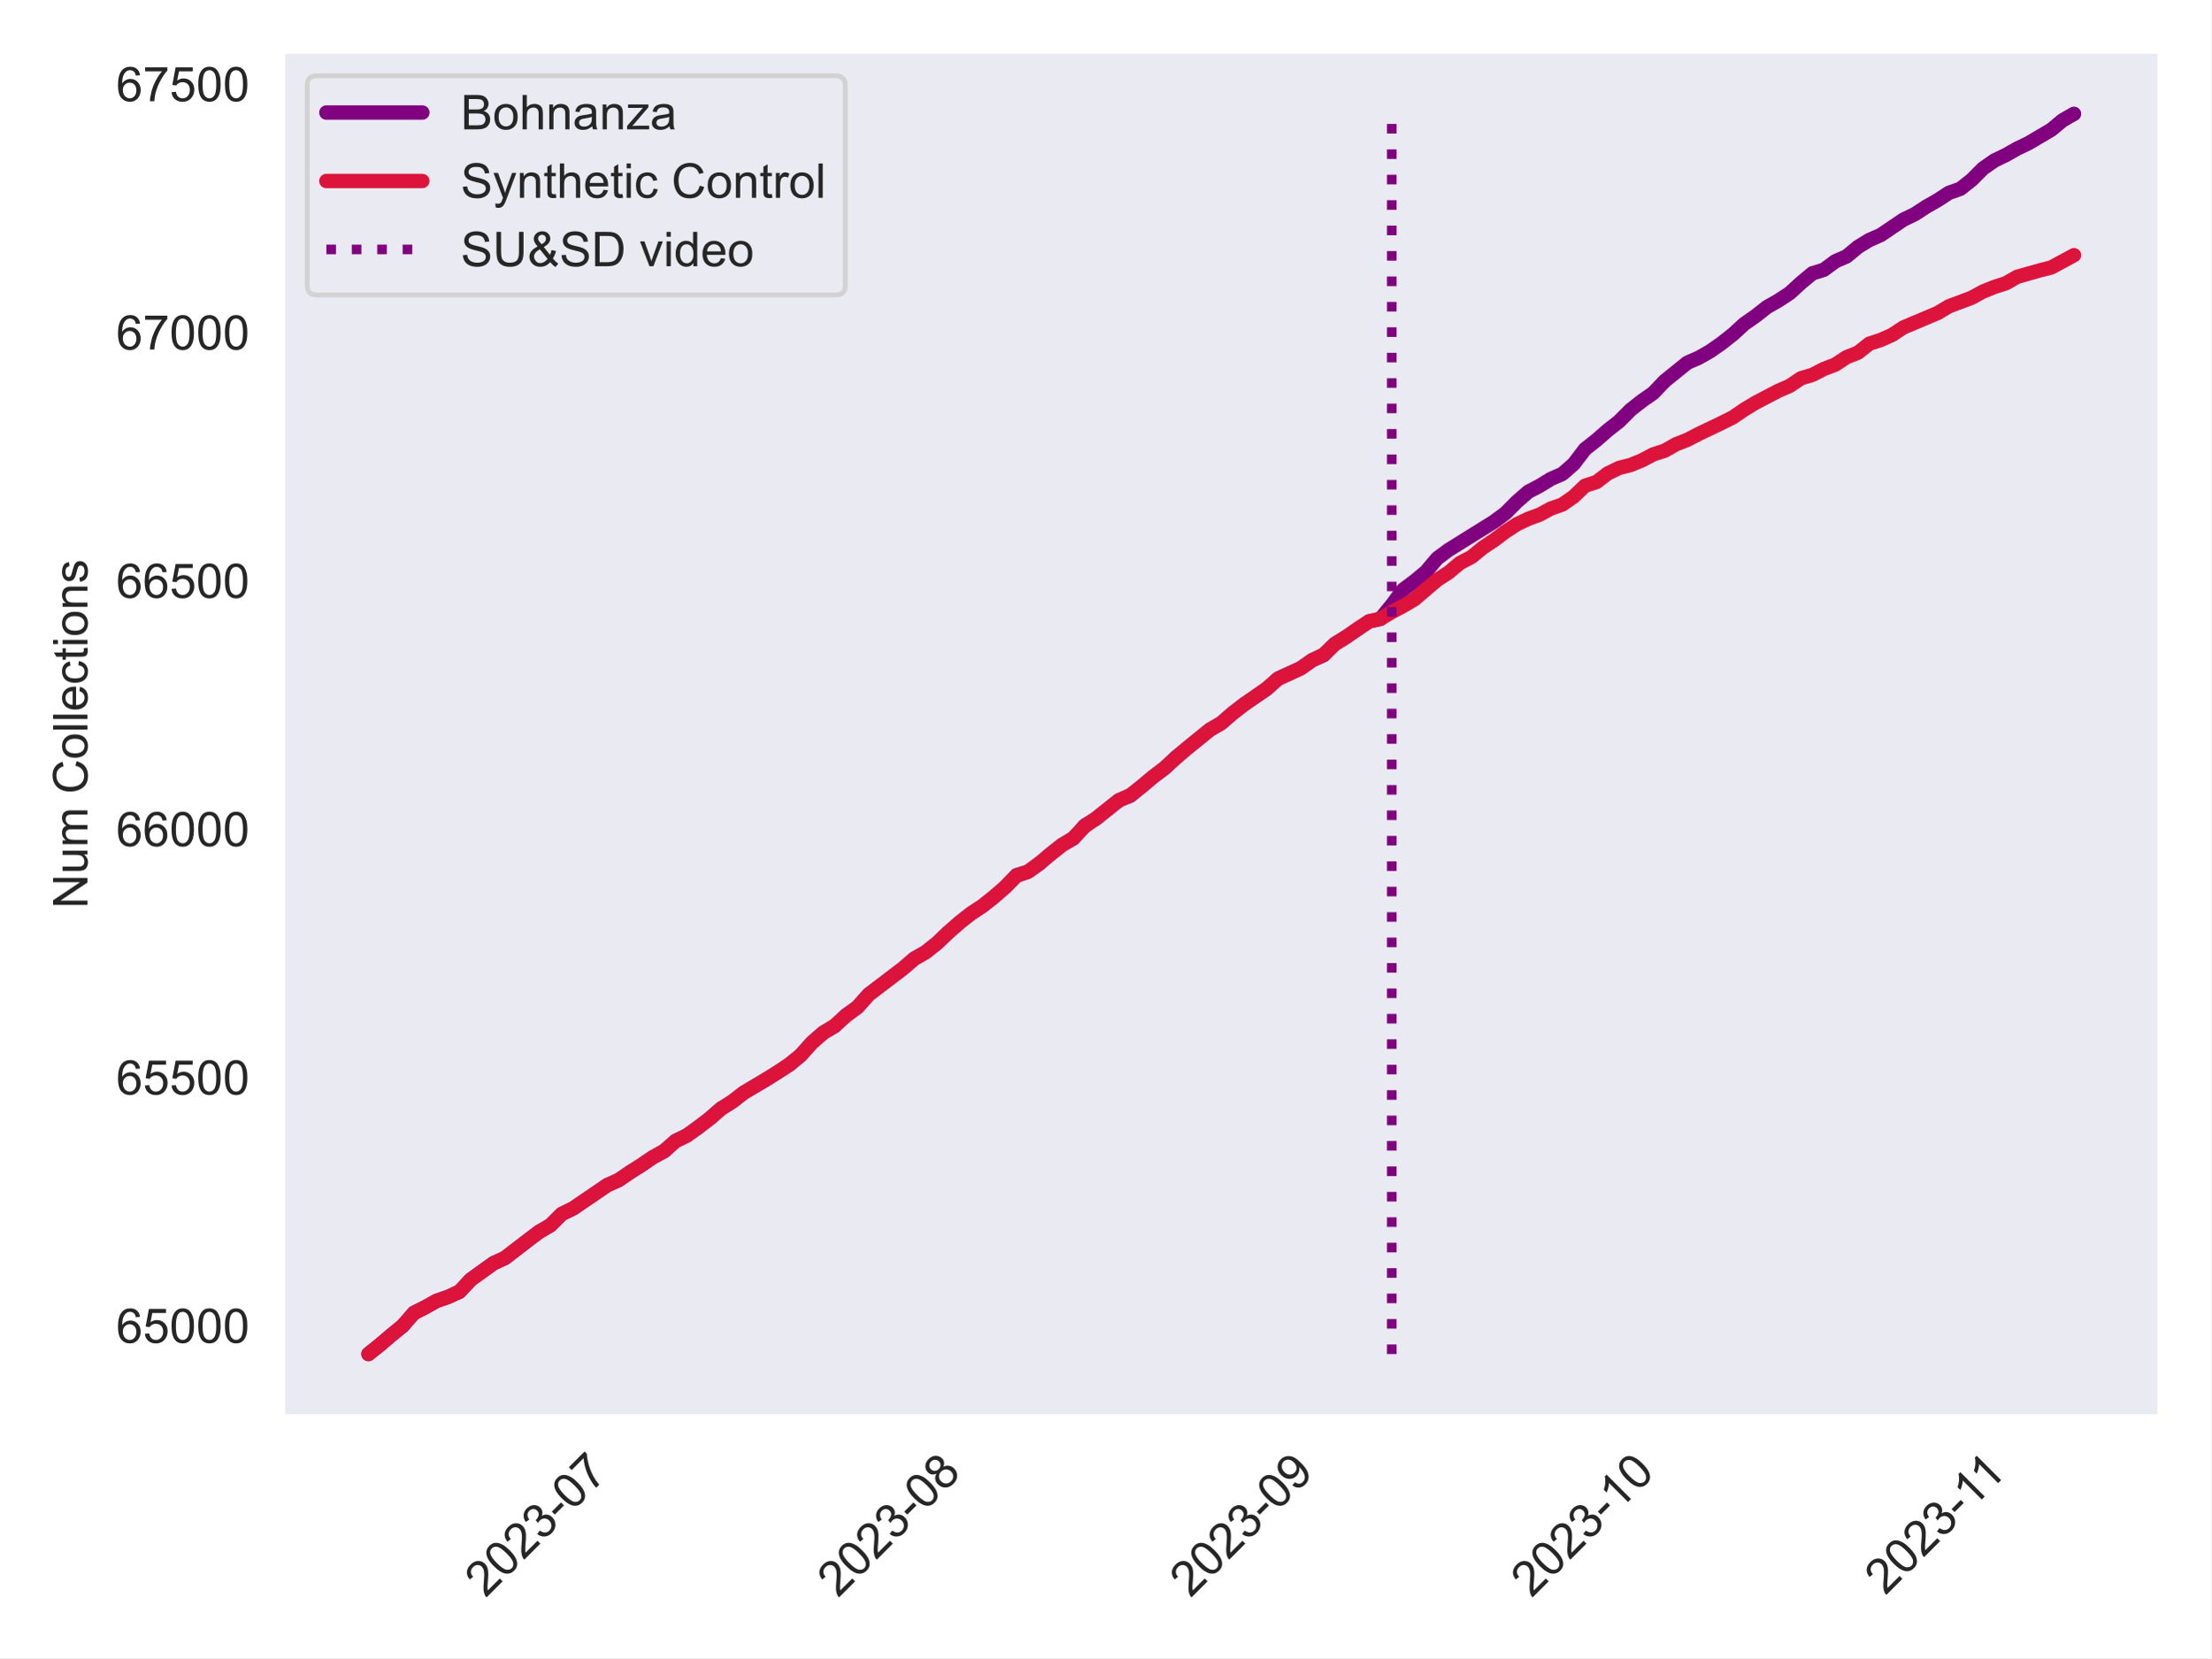
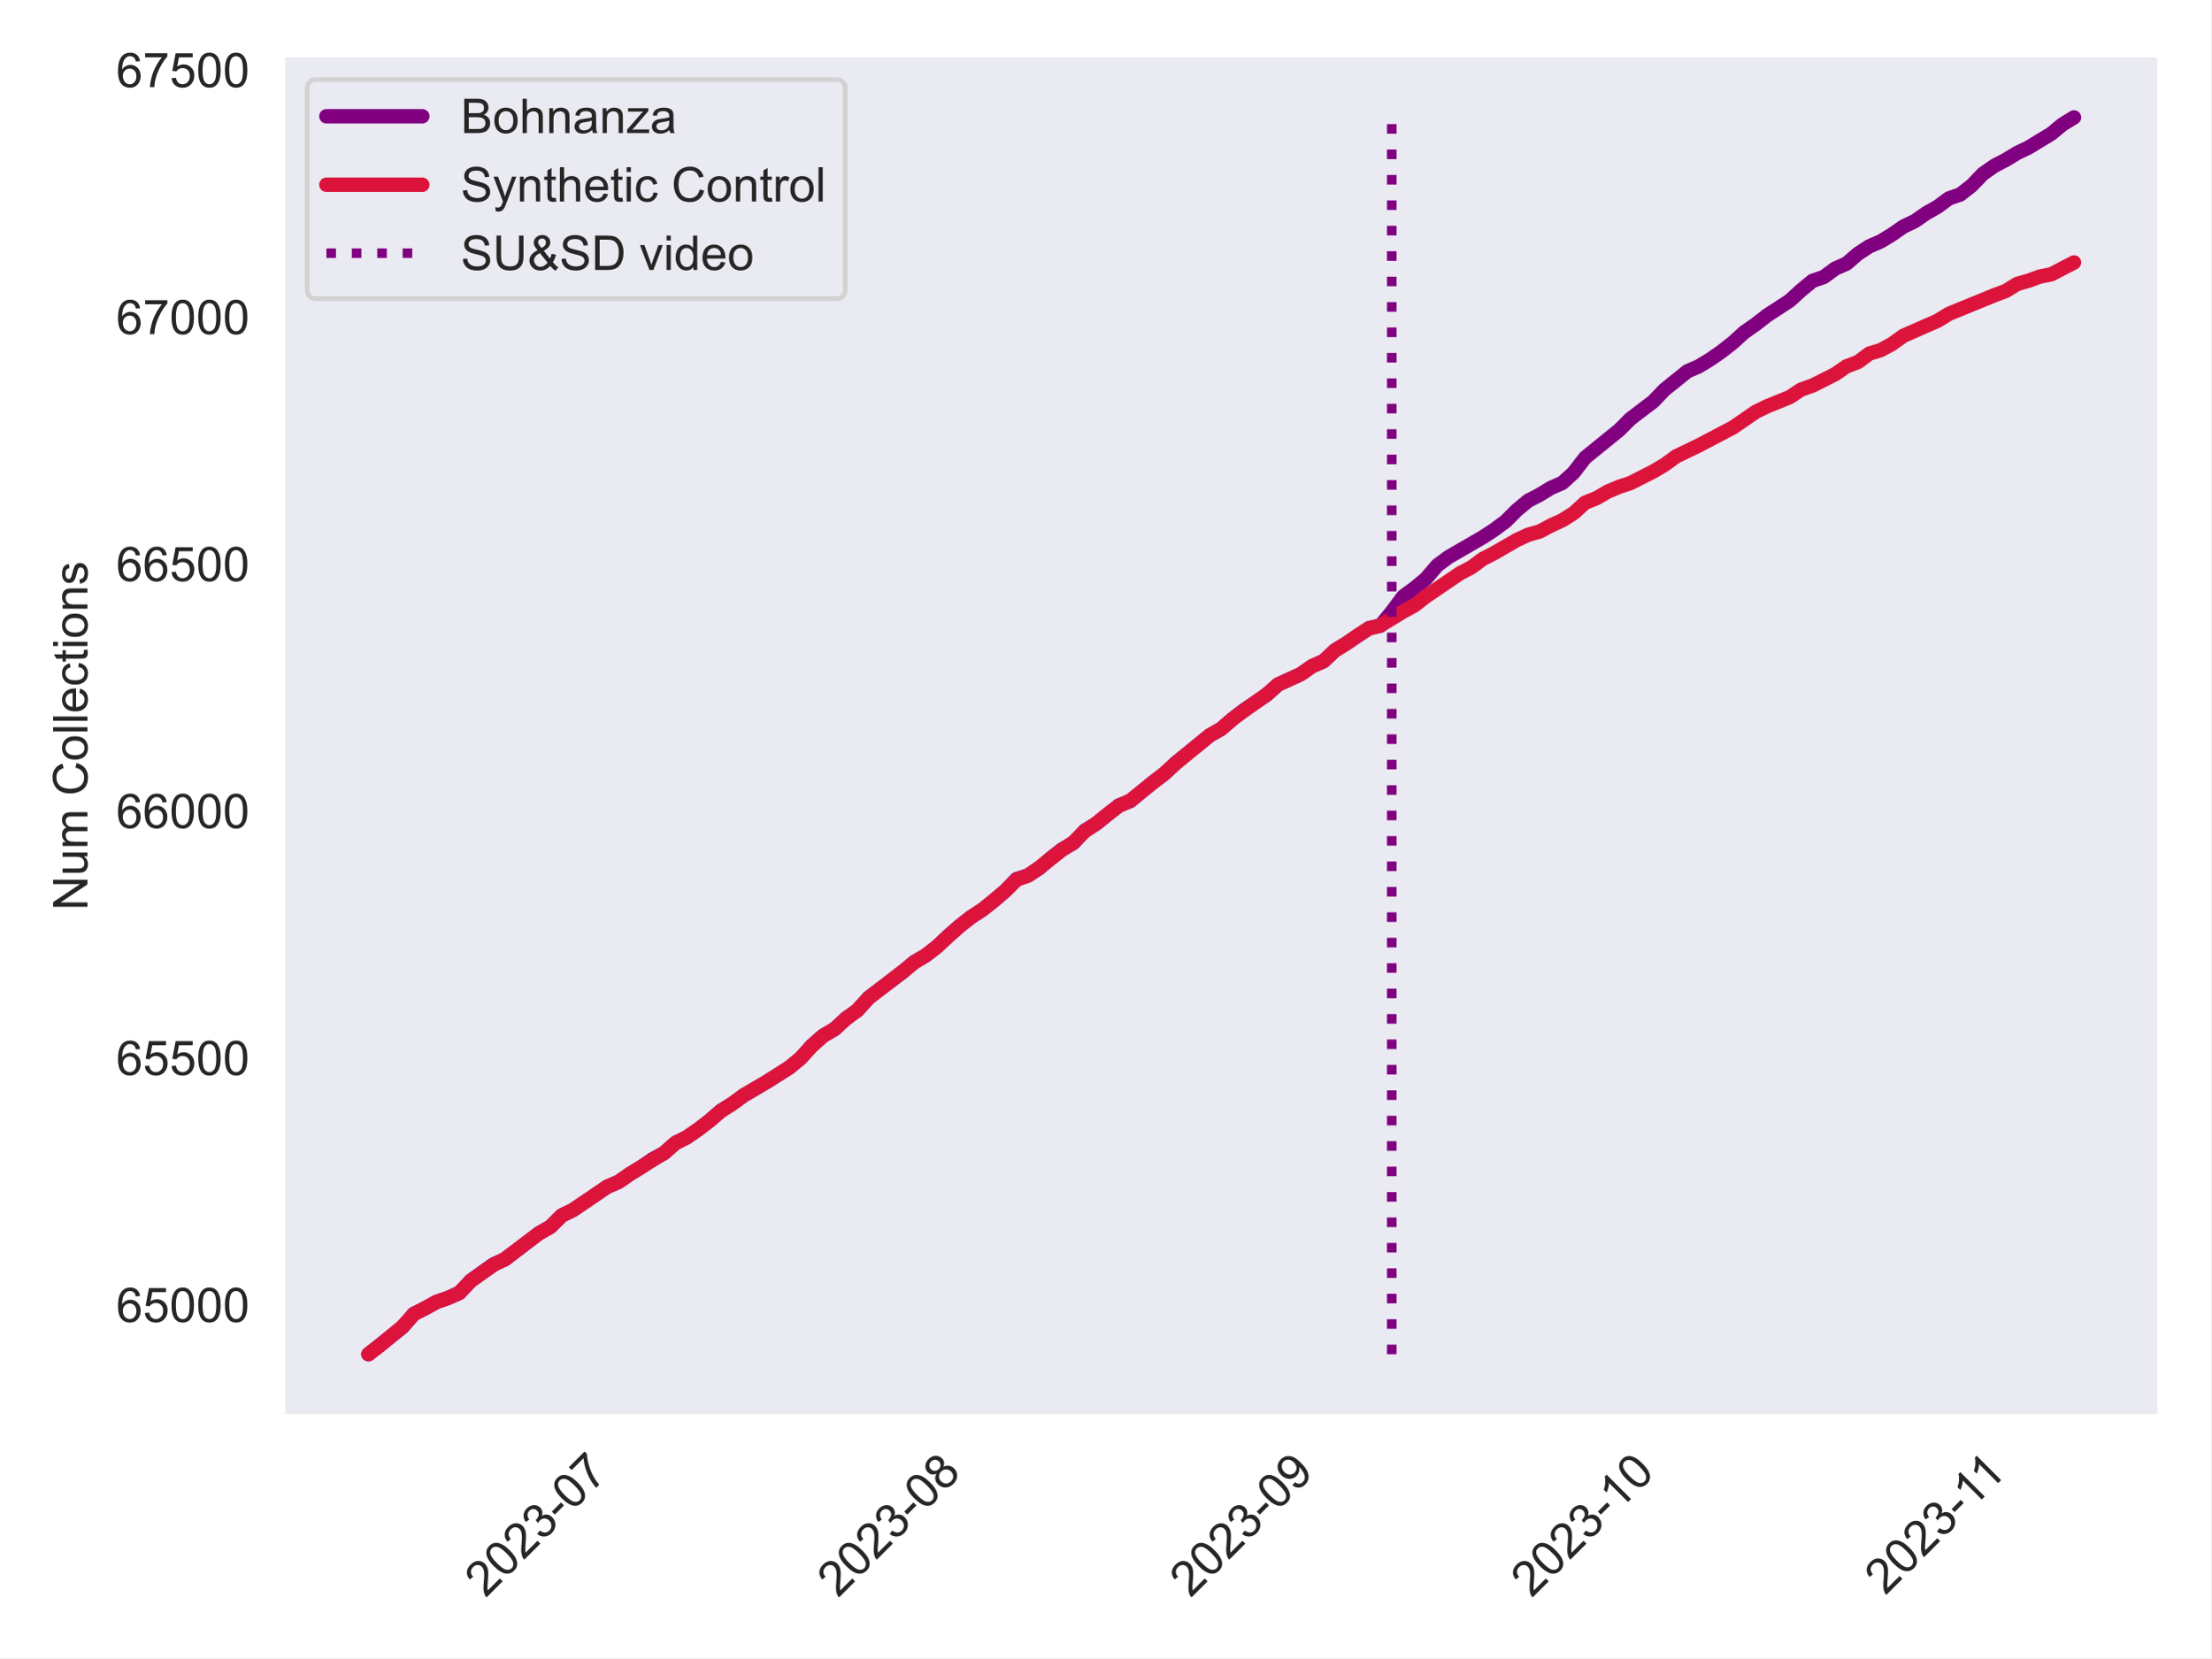
<svg xmlns="http://www.w3.org/2000/svg" xmlns:xlink="http://www.w3.org/1999/xlink" width="460.8pt" height="345.6pt" viewBox="0 0 460.8 345.6" version="1.1">
  <defs>
    <style type="text/css">*{stroke-linejoin: round; stroke-linecap: butt}</style>
  </defs>
  <g id="figure_1">
    <g id="patch_1">
      <path d="M 0 345.6  L 460.8 345.6  L 460.8 0  L 0 0  z " style="fill: #ffffff" />
    </g>
    <g id="axes_1">
      <g id="patch_2">
-         <path d="M 59.015 295.153  L 450 295.153  L 450 10.8  L 59.015 10.8  z " style="fill: #eaeaf2" />
+         <path d="M 59.015 295.153  L 450 295.153  L 450 11.579  L 59.015 11.579  z " style="fill: #eaeaf2" />
      </g>
      <g id="matplotlib.axis_1">
        <g id="xtick_1">
          <g id="text_1">
            <g style="fill: #262626" transform="translate(101.1854 333.1617) rotate(-45) scale(0.1 -0.1)">
              <defs>
                <path id="ArialMT-32" d="M 3222 541  L 3222 0  L 194 0  Q 188 203 259 391  Q 375 700 629 1000  Q 884 1300 1366 1694  Q 2113 2306 2375 2664  Q 2638 3022 2638 3341  Q 2638 3675 2398 3904  Q 2159 4134 1775 4134  Q 1369 4134 1125 3890  Q 881 3647 878 3216  L 300 3275  Q 359 3922 746 4261  Q 1134 4600 1788 4600  Q 2447 4600 2831 4234  Q 3216 3869 3216 3328  Q 3216 3053 3103 2787  Q 2991 2522 2730 2228  Q 2469 1934 1863 1422  Q 1356 997 1212 845  Q 1069 694 975 541  L 3222 541  z " transform="scale(0.015625)" />
                <path id="ArialMT-30" d="M 266 2259  Q 266 3072 433 3567  Q 600 4063 929 4331  Q 1259 4600 1759 4600  Q 2128 4600 2406 4451  Q 2684 4303 2865 4023  Q 3047 3744 3150 3342  Q 3253 2941 3253 2259  Q 3253 1453 3087 958  Q 2922 463 2592 192  Q 2263 -78 1759 -78  Q 1097 -78 719 397  Q 266 969 266 2259  z M 844 2259  Q 844 1131 1108 757  Q 1372 384 1759 384  Q 2147 384 2411 759  Q 2675 1134 2675 2259  Q 2675 3391 2411 3762  Q 2147 4134 1753 4134  Q 1366 4134 1134 3806  Q 844 3388 844 2259  z " transform="scale(0.015625)" />
                <path id="ArialMT-33" d="M 269 1209  L 831 1284  Q 928 806 1161 595  Q 1394 384 1728 384  Q 2125 384 2398 659  Q 2672 934 2672 1341  Q 2672 1728 2419 1979  Q 2166 2231 1775 2231  Q 1616 2231 1378 2169  L 1441 2663  Q 1497 2656 1531 2656  Q 1891 2656 2178 2843  Q 2466 3031 2466 3422  Q 2466 3731 2256 3934  Q 2047 4138 1716 4138  Q 1388 4138 1169 3931  Q 950 3725 888 3313  L 325 3413  Q 428 3978 793 4289  Q 1159 4600 1703 4600  Q 2078 4600 2393 4439  Q 2709 4278 2876 4000  Q 3044 3722 3044 3409  Q 3044 3113 2884 2869  Q 2725 2625 2413 2481  Q 2819 2388 3044 2092  Q 3269 1797 3269 1353  Q 3269 753 2831 336  Q 2394 -81 1725 -81  Q 1122 -81 723 278  Q 325 638 269 1209  z " transform="scale(0.015625)" />
                <path id="ArialMT-2d" d="M 203 1375  L 203 1941  L 1931 1941  L 1931 1375  L 203 1375  z " transform="scale(0.015625)" />
                <path id="ArialMT-37" d="M 303 3981  L 303 4522  L 3269 4522  L 3269 4084  Q 2831 3619 2401 2847  Q 1972 2075 1738 1259  Q 1569 684 1522 0  L 944 0  Q 953 541 1156 1306  Q 1359 2072 1739 2783  Q 2119 3494 2547 3981  L 303 3981  z " transform="scale(0.015625)" />
              </defs>
              <use xlink:href="#ArialMT-32" />
              <use xlink:href="#ArialMT-30" x="55.615" />
              <use xlink:href="#ArialMT-32" x="111.23" />
              <use xlink:href="#ArialMT-33" x="166.846" />
              <use xlink:href="#ArialMT-2d" x="222.461" />
              <use xlink:href="#ArialMT-30" x="255.762" />
              <use xlink:href="#ArialMT-37" x="311.377" />
            </g>
          </g>
        </g>
        <g id="xtick_2">
          <g id="text_2">
            <g style="fill: #262626" transform="translate(174.6432 333.1617) rotate(-45) scale(0.1 -0.1)">
              <defs>
                <path id="ArialMT-38" d="M 1131 2484  Q 781 2613 612 2850  Q 444 3088 444 3419  Q 444 3919 803 4259  Q 1163 4600 1759 4600  Q 2359 4600 2725 4251  Q 3091 3903 3091 3403  Q 3091 3084 2923 2848  Q 2756 2613 2416 2484  Q 2838 2347 3058 2040  Q 3278 1734 3278 1309  Q 3278 722 2862 322  Q 2447 -78 1769 -78  Q 1091 -78 675 323  Q 259 725 259 1325  Q 259 1772 486 2073  Q 713 2375 1131 2484  z M 1019 3438  Q 1019 3113 1228 2906  Q 1438 2700 1772 2700  Q 2097 2700 2305 2904  Q 2513 3109 2513 3406  Q 2513 3716 2298 3927  Q 2084 4138 1766 4138  Q 1444 4138 1231 3931  Q 1019 3725 1019 3438  z M 838 1322  Q 838 1081 952 856  Q 1066 631 1291 507  Q 1516 384 1775 384  Q 2178 384 2440 643  Q 2703 903 2703 1303  Q 2703 1709 2433 1975  Q 2163 2241 1756 2241  Q 1359 2241 1098 1978  Q 838 1716 838 1322  z " transform="scale(0.015625)" />
              </defs>
              <use xlink:href="#ArialMT-32" />
              <use xlink:href="#ArialMT-30" x="55.615" />
              <use xlink:href="#ArialMT-32" x="111.23" />
              <use xlink:href="#ArialMT-33" x="166.846" />
              <use xlink:href="#ArialMT-2d" x="222.461" />
              <use xlink:href="#ArialMT-30" x="255.762" />
              <use xlink:href="#ArialMT-38" x="311.377" />
            </g>
          </g>
        </g>
        <g id="xtick_3">
          <g id="text_3">
            <g style="fill: #262626" transform="translate(248.1009 333.1617) rotate(-45) scale(0.1 -0.1)">
              <defs>
                <path id="ArialMT-39" d="M 350 1059  L 891 1109  Q 959 728 1153 556  Q 1347 384 1650 384  Q 1909 384 2104 503  Q 2300 622 2425 820  Q 2550 1019 2634 1356  Q 2719 1694 2719 2044  Q 2719 2081 2716 2156  Q 2547 1888 2255 1720  Q 1963 1553 1622 1553  Q 1053 1553 659 1965  Q 266 2378 266 3053  Q 266 3750 677 4175  Q 1088 4600 1706 4600  Q 2153 4600 2523 4359  Q 2894 4119 3086 3673  Q 3278 3228 3278 2384  Q 3278 1506 3087 986  Q 2897 466 2520 194  Q 2144 -78 1638 -78  Q 1100 -78 759 220  Q 419 519 350 1059  z M 2653 3081  Q 2653 3566 2395 3850  Q 2138 4134 1775 4134  Q 1400 4134 1122 3828  Q 844 3522 844 3034  Q 844 2597 1108 2323  Q 1372 2050 1759 2050  Q 2150 2050 2401 2323  Q 2653 2597 2653 3081  z " transform="scale(0.015625)" />
              </defs>
              <use xlink:href="#ArialMT-32" />
              <use xlink:href="#ArialMT-30" x="55.615" />
              <use xlink:href="#ArialMT-32" x="111.23" />
              <use xlink:href="#ArialMT-33" x="166.846" />
              <use xlink:href="#ArialMT-2d" x="222.461" />
              <use xlink:href="#ArialMT-30" x="255.762" />
              <use xlink:href="#ArialMT-39" x="311.377" />
            </g>
          </g>
        </g>
        <g id="xtick_4">
          <g id="text_4">
            <g style="fill: #262626" transform="translate(319.1891 333.1617) rotate(-45) scale(0.1 -0.1)">
              <defs>
                <path id="ArialMT-31" d="M 2384 0  L 1822 0  L 1822 3584  Q 1619 3391 1289 3197  Q 959 3003 697 2906  L 697 3450  Q 1169 3672 1522 3987  Q 1875 4303 2022 4600  L 2384 4600  L 2384 0  z " transform="scale(0.015625)" />
              </defs>
              <use xlink:href="#ArialMT-32" />
              <use xlink:href="#ArialMT-30" x="55.615" />
              <use xlink:href="#ArialMT-32" x="111.23" />
              <use xlink:href="#ArialMT-33" x="166.846" />
              <use xlink:href="#ArialMT-2d" x="222.461" />
              <use xlink:href="#ArialMT-31" x="255.762" />
              <use xlink:href="#ArialMT-30" x="311.377" />
            </g>
          </g>
        </g>
        <g id="xtick_5">
          <g id="text_5">
            <g style="fill: #262626" transform="translate(392.9077 332.6402) rotate(-45) scale(0.1 -0.1)">
              <use xlink:href="#ArialMT-32" />
              <use xlink:href="#ArialMT-30" x="55.615" />
              <use xlink:href="#ArialMT-32" x="111.23" />
              <use xlink:href="#ArialMT-33" x="166.846" />
              <use xlink:href="#ArialMT-2d" x="222.461" />
              <use xlink:href="#ArialMT-31" x="255.762" />
              <use xlink:href="#ArialMT-31" x="304.002" />
            </g>
          </g>
        </g>
      </g>
      <g id="matplotlib.axis_2">
        <g id="ytick_1">
          <g id="text_6">
-             <g style="fill: #262626" transform="translate(24.21031 279.8903) scale(0.1 -0.1)">
+             <g style="fill: #262626" transform="translate(24.21031 275.5467) scale(0.1 -0.1)">
              <defs>
                <path id="ArialMT-36" d="M 3184 3459  L 2625 3416  Q 2550 3747 2413 3897  Q 2184 4138 1850 4138  Q 1581 4138 1378 3988  Q 1113 3794 959 3422  Q 806 3050 800 2363  Q 1003 2672 1297 2822  Q 1591 2972 1913 2972  Q 2475 2972 2870 2558  Q 3266 2144 3266 1488  Q 3266 1056 3080 686  Q 2894 316 2569 119  Q 2244 -78 1831 -78  Q 1128 -78 684 439  Q 241 956 241 2144  Q 241 3472 731 4075  Q 1159 4600 1884 4600  Q 2425 4600 2770 4297  Q 3116 3994 3184 3459  z M 888 1484  Q 888 1194 1011 928  Q 1134 663 1356 523  Q 1578 384 1822 384  Q 2178 384 2434 671  Q 2691 959 2691 1453  Q 2691 1928 2437 2201  Q 2184 2475 1800 2475  Q 1419 2475 1153 2201  Q 888 1928 888 1484  z " transform="scale(0.015625)" />
                <path id="ArialMT-35" d="M 266 1200  L 856 1250  Q 922 819 1161 601  Q 1400 384 1738 384  Q 2144 384 2425 690  Q 2706 997 2706 1503  Q 2706 1984 2436 2262  Q 2166 2541 1728 2541  Q 1456 2541 1237 2417  Q 1019 2294 894 2097  L 366 2166  L 809 4519  L 3088 4519  L 3088 3981  L 1259 3981  L 1013 2750  Q 1425 3038 1878 3038  Q 2478 3038 2890 2622  Q 3303 2206 3303 1553  Q 3303 931 2941 478  Q 2500 -78 1738 -78  Q 1113 -78 717 272  Q 322 622 266 1200  z " transform="scale(0.015625)" />
              </defs>
              <use xlink:href="#ArialMT-36" />
              <use xlink:href="#ArialMT-35" x="55.615" />
              <use xlink:href="#ArialMT-30" x="111.23" />
              <use xlink:href="#ArialMT-30" x="166.846" />
              <use xlink:href="#ArialMT-30" x="222.461" />
            </g>
          </g>
        </g>
        <g id="ytick_2">
          <g id="text_7">
-             <g style="fill: #262626" transform="translate(24.21031 228.1308) scale(0.1 -0.1)">
+             <g style="fill: #262626" transform="translate(24.21031 224.0702) scale(0.1 -0.1)">
              <use xlink:href="#ArialMT-36" />
              <use xlink:href="#ArialMT-35" x="55.615" />
              <use xlink:href="#ArialMT-35" x="111.23" />
              <use xlink:href="#ArialMT-30" x="166.846" />
              <use xlink:href="#ArialMT-30" x="222.461" />
            </g>
          </g>
        </g>
        <g id="ytick_3">
          <g id="text_8">
-             <g style="fill: #262626" transform="translate(24.21031 176.3714) scale(0.1 -0.1)">
+             <g style="fill: #262626" transform="translate(24.21031 172.5937) scale(0.1 -0.1)">
              <use xlink:href="#ArialMT-36" />
              <use xlink:href="#ArialMT-36" x="55.615" />
              <use xlink:href="#ArialMT-30" x="111.23" />
              <use xlink:href="#ArialMT-30" x="166.846" />
              <use xlink:href="#ArialMT-30" x="222.461" />
            </g>
          </g>
        </g>
        <g id="ytick_4">
          <g id="text_9">
-             <g style="fill: #262626" transform="translate(24.21031 124.6119) scale(0.1 -0.1)">
+             <g style="fill: #262626" transform="translate(24.21031 121.1171) scale(0.1 -0.1)">
              <use xlink:href="#ArialMT-36" />
              <use xlink:href="#ArialMT-36" x="55.615" />
              <use xlink:href="#ArialMT-35" x="111.23" />
              <use xlink:href="#ArialMT-30" x="166.846" />
              <use xlink:href="#ArialMT-30" x="222.461" />
            </g>
          </g>
        </g>
        <g id="ytick_5">
          <g id="text_10">
-             <g style="fill: #262626" transform="translate(24.21031 72.85238) scale(0.1 -0.1)">
+             <g style="fill: #262626" transform="translate(24.21031 69.64057) scale(0.1 -0.1)">
              <use xlink:href="#ArialMT-36" />
              <use xlink:href="#ArialMT-37" x="55.615" />
              <use xlink:href="#ArialMT-30" x="111.23" />
              <use xlink:href="#ArialMT-30" x="166.846" />
              <use xlink:href="#ArialMT-30" x="222.461" />
            </g>
          </g>
        </g>
        <g id="ytick_6">
          <g id="text_11">
-             <g style="fill: #262626" transform="translate(24.21031 21.0929) scale(0.1 -0.1)">
+             <g style="fill: #262626" transform="translate(24.21031 18.16402) scale(0.1 -0.1)">
              <use xlink:href="#ArialMT-36" />
              <use xlink:href="#ArialMT-37" x="55.615" />
              <use xlink:href="#ArialMT-35" x="111.23" />
              <use xlink:href="#ArialMT-30" x="166.846" />
              <use xlink:href="#ArialMT-30" x="222.461" />
            </g>
          </g>
        </g>
        <g id="text_12">
-           <g style="fill: #262626" transform="translate(18.22281 189.3764) rotate(-90) scale(0.1 -0.1)">
+           <g style="fill: #262626" transform="translate(18.22281 189.7659) rotate(-90) scale(0.1 -0.1)">
            <defs>
              <path id="ArialMT-4e" d="M 488 0  L 488 4581  L 1109 4581  L 3516 984  L 3516 4581  L 4097 4581  L 4097 0  L 3475 0  L 1069 3600  L 1069 0  L 488 0  z " transform="scale(0.015625)" />
              <path id="ArialMT-75" d="M 2597 0  L 2597 488  Q 2209 -75 1544 -75  Q 1250 -75 995 37  Q 741 150 617 320  Q 494 491 444 738  Q 409 903 409 1263  L 409 3319  L 972 3319  L 972 1478  Q 972 1038 1006 884  Q 1059 663 1231 536  Q 1403 409 1656 409  Q 1909 409 2131 539  Q 2353 669 2445 892  Q 2538 1116 2538 1541  L 2538 3319  L 3100 3319  L 3100 0  L 2597 0  z " transform="scale(0.015625)" />
              <path id="ArialMT-6d" d="M 422 0  L 422 3319  L 925 3319  L 925 2853  Q 1081 3097 1340 3245  Q 1600 3394 1931 3394  Q 2300 3394 2536 3241  Q 2772 3088 2869 2813  Q 3263 3394 3894 3394  Q 4388 3394 4653 3120  Q 4919 2847 4919 2278  L 4919 0  L 4359 0  L 4359 2091  Q 4359 2428 4304 2576  Q 4250 2725 4106 2815  Q 3963 2906 3769 2906  Q 3419 2906 3187 2673  Q 2956 2441 2956 1928  L 2956 0  L 2394 0  L 2394 2156  Q 2394 2531 2256 2718  Q 2119 2906 1806 2906  Q 1569 2906 1367 2781  Q 1166 2656 1075 2415  Q 984 2175 984 1722  L 984 0  L 422 0  z " transform="scale(0.015625)" />
              <path id="ArialMT-20" transform="scale(0.015625)" />
              <path id="ArialMT-43" d="M 3763 1606  L 4369 1453  Q 4178 706 3683 314  Q 3188 -78 2472 -78  Q 1731 -78 1267 223  Q 803 525 561 1097  Q 319 1669 319 2325  Q 319 3041 592 3573  Q 866 4106 1370 4382  Q 1875 4659 2481 4659  Q 3169 4659 3637 4309  Q 4106 3959 4291 3325  L 3694 3184  Q 3534 3684 3231 3912  Q 2928 4141 2469 4141  Q 1941 4141 1586 3887  Q 1231 3634 1087 3207  Q 944 2781 944 2328  Q 944 1744 1114 1308  Q 1284 872 1643 656  Q 2003 441 2422 441  Q 2931 441 3284 734  Q 3638 1028 3763 1606  z " transform="scale(0.015625)" />
              <path id="ArialMT-6f" d="M 213 1659  Q 213 2581 725 3025  Q 1153 3394 1769 3394  Q 2453 3394 2887 2945  Q 3322 2497 3322 1706  Q 3322 1066 3130 698  Q 2938 331 2570 128  Q 2203 -75 1769 -75  Q 1072 -75 642 372  Q 213 819 213 1659  z M 791 1659  Q 791 1022 1069 705  Q 1347 388 1769 388  Q 2188 388 2466 706  Q 2744 1025 2744 1678  Q 2744 2294 2464 2611  Q 2184 2928 1769 2928  Q 1347 2928 1069 2612  Q 791 2297 791 1659  z " transform="scale(0.015625)" />
              <path id="ArialMT-6c" d="M 409 0  L 409 4581  L 972 4581  L 972 0  L 409 0  z " transform="scale(0.015625)" />
              <path id="ArialMT-65" d="M 2694 1069  L 3275 997  Q 3138 488 2766 206  Q 2394 -75 1816 -75  Q 1088 -75 661 373  Q 234 822 234 1631  Q 234 2469 665 2931  Q 1097 3394 1784 3394  Q 2450 3394 2872 2941  Q 3294 2488 3294 1666  Q 3294 1616 3291 1516  L 816 1516  Q 847 969 1125 678  Q 1403 388 1819 388  Q 2128 388 2347 550  Q 2566 713 2694 1069  z M 847 1978  L 2700 1978  Q 2663 2397 2488 2606  Q 2219 2931 1791 2931  Q 1403 2931 1139 2672  Q 875 2413 847 1978  z " transform="scale(0.015625)" />
              <path id="ArialMT-63" d="M 2588 1216  L 3141 1144  Q 3050 572 2676 248  Q 2303 -75 1759 -75  Q 1078 -75 664 370  Q 250 816 250 1647  Q 250 2184 428 2587  Q 606 2991 970 3192  Q 1334 3394 1763 3394  Q 2303 3394 2647 3120  Q 2991 2847 3088 2344  L 2541 2259  Q 2463 2594 2264 2762  Q 2066 2931 1784 2931  Q 1359 2931 1093 2626  Q 828 2322 828 1663  Q 828 994 1084 691  Q 1341 388 1753 388  Q 2084 388 2306 591  Q 2528 794 2588 1216  z " transform="scale(0.015625)" />
              <path id="ArialMT-74" d="M 1650 503  L 1731 6  Q 1494 -44 1306 -44  Q 1000 -44 831 53  Q 663 150 594 308  Q 525 466 525 972  L 525 2881  L 113 2881  L 113 3319  L 525 3319  L 525 4141  L 1084 4478  L 1084 3319  L 1650 3319  L 1650 2881  L 1084 2881  L 1084 941  Q 1084 700 1114 631  Q 1144 563 1211 522  Q 1278 481 1403 481  Q 1497 481 1650 503  z " transform="scale(0.015625)" />
              <path id="ArialMT-69" d="M 425 3934  L 425 4581  L 988 4581  L 988 3934  L 425 3934  z M 425 0  L 425 3319  L 988 3319  L 988 0  L 425 0  z " transform="scale(0.015625)" />
              <path id="ArialMT-6e" d="M 422 0  L 422 3319  L 928 3319  L 928 2847  Q 1294 3394 1984 3394  Q 2284 3394 2536 3286  Q 2788 3178 2913 3003  Q 3038 2828 3088 2588  Q 3119 2431 3119 2041  L 3119 0  L 2556 0  L 2556 2019  Q 2556 2363 2490 2533  Q 2425 2703 2258 2804  Q 2091 2906 1866 2906  Q 1506 2906 1245 2678  Q 984 2450 984 1813  L 984 0  L 422 0  z " transform="scale(0.015625)" />
              <path id="ArialMT-73" d="M 197 991  L 753 1078  Q 800 744 1014 566  Q 1228 388 1613 388  Q 2000 388 2187 545  Q 2375 703 2375 916  Q 2375 1106 2209 1216  Q 2094 1291 1634 1406  Q 1016 1563 777 1677  Q 538 1791 414 1992  Q 291 2194 291 2438  Q 291 2659 392 2848  Q 494 3038 669 3163  Q 800 3259 1026 3326  Q 1253 3394 1513 3394  Q 1903 3394 2198 3281  Q 2494 3169 2634 2976  Q 2775 2784 2828 2463  L 2278 2388  Q 2241 2644 2061 2787  Q 1881 2931 1553 2931  Q 1166 2931 1000 2803  Q 834 2675 834 2503  Q 834 2394 903 2306  Q 972 2216 1119 2156  Q 1203 2125 1616 2013  Q 2213 1853 2448 1751  Q 2684 1650 2818 1456  Q 2953 1263 2953 975  Q 2953 694 2789 445  Q 2625 197 2315 61  Q 2006 -75 1616 -75  Q 969 -75 630 194  Q 291 463 197 991  z " transform="scale(0.015625)" />
            </defs>
            <use xlink:href="#ArialMT-4e" />
            <use xlink:href="#ArialMT-75" x="72.217" />
            <use xlink:href="#ArialMT-6d" x="127.832" />
            <use xlink:href="#ArialMT-20" x="211.133" />
            <use xlink:href="#ArialMT-43" x="238.916" />
            <use xlink:href="#ArialMT-6f" x="311.133" />
            <use xlink:href="#ArialMT-6c" x="366.748" />
            <use xlink:href="#ArialMT-6c" x="388.965" />
            <use xlink:href="#ArialMT-65" x="411.182" />
            <use xlink:href="#ArialMT-63" x="466.797" />
            <use xlink:href="#ArialMT-74" x="516.797" />
            <use xlink:href="#ArialMT-69" x="544.58" />
            <use xlink:href="#ArialMT-6f" x="566.797" />
            <use xlink:href="#ArialMT-6e" x="622.412" />
            <use xlink:href="#ArialMT-73" x="678.027" />
          </g>
        </g>
      </g>
      <g id="PolyCollection_1" />
      <g id="PolyCollection_2" />
      <g id="line2d_1">
-         <path d="M 76.787 282.212  L 79.157 280.349  L 81.526 278.278  L 83.896 276.415  L 86.265 273.62  L 88.635 272.481  L 91.005 271.135  L 93.374 270.307  L 95.744 269.272  L 98.114 266.684  L 102.853 263.268  L 105.222 262.233  L 112.331 256.746  L 114.701 255.401  L 117.07 253.02  L 119.44 251.881  L 126.549 247.016  L 128.918 245.98  L 131.288 244.324  L 133.658 242.875  L 136.027 241.218  L 138.397 239.976  L 140.766 237.802  L 143.136 236.664  L 145.506 235.007  L 147.875 233.144  L 150.245 231.074  L 152.614 229.624  L 154.984 227.761  L 159.723 224.966  L 164.462 221.964  L 166.832 219.997  L 169.202 217.306  L 171.571 215.235  L 173.941 213.889  L 176.31 211.612  L 178.68 209.956  L 181.05 207.264  L 188.159 201.881  L 190.528 199.811  L 192.898 198.465  L 195.267 196.602  L 197.637 194.324  L 200.007 192.254  L 202.376 190.391  L 204.746 188.838  L 207.115 186.975  L 209.485 184.904  L 211.855 182.42  L 214.224 181.695  L 216.594 180.039  L 218.963 177.968  L 221.333 176.105  L 223.703 174.759  L 226.072 172.068  L 228.442 170.619  L 233.181 166.788  L 235.551 165.857  L 240.29 161.923  L 242.659 160.163  L 245.029 157.886  L 252.138 152.089  L 254.507 150.743  L 256.877 148.673  L 259.247 146.809  L 263.986 143.6  L 266.356 141.426  L 271.095 139.252  L 273.464 137.596  L 275.834 136.561  L 278.204 134.18  L 280.573 132.731  L 285.312 129.522  L 287.682 129.004  L 290.052 126.105  L 292.421 122.896  L 294.791 121.136  L 297.16 119.17  L 299.53 116.375  L 301.9 114.615  L 311.378 108.714  L 313.748 106.954  L 316.117 104.573  L 318.487 102.503  L 320.856 101.261  L 323.226 99.812  L 325.596 98.776  L 327.965 96.706  L 330.335 93.6  L 332.704 91.737  L 335.074 89.667  L 337.444 87.803  L 339.813 85.422  L 342.183 83.559  L 344.553 81.903  L 346.922 79.418  L 351.661 75.588  L 354.031 74.553  L 356.401 73.207  L 358.77 71.551  L 361.14 69.688  L 363.509 67.514  L 365.879 65.857  L 368.249 63.994  L 370.618 62.648  L 372.988 61.095  L 375.357 58.922  L 377.727 56.955  L 380.097 56.23  L 382.466 54.47  L 384.836 53.435  L 387.205 51.468  L 389.575 50.019  L 391.945 48.984  L 396.684 45.775  L 399.053 44.636  L 401.423 43.083  L 403.793 41.737  L 406.162 40.185  L 408.532 39.356  L 410.901 37.493  L 413.271 35.112  L 415.641 33.456  L 418.01 32.317  L 420.38 30.971  L 422.75 29.833  L 427.489 27.038  L 429.858 25.071  L 432.228 23.725  L 432.228 23.725  " clip-path="url(#p1abbd0bf33)" style="fill: none; stroke: #800080; stroke-width: 3; stroke-linecap: round" />
+         <path d="M 76.787 282.263  L 83.896 276.601  L 86.265 273.821  L 88.635 272.689  L 91.005 271.35  L 93.374 270.527  L 95.744 269.497  L 98.114 266.923  L 102.853 263.526  L 105.222 262.496  L 112.331 257.04  L 114.701 255.701  L 117.07 253.333  L 119.44 252.201  L 126.549 247.362  L 128.918 246.333  L 131.288 244.685  L 133.658 243.244  L 136.027 241.597  L 138.397 240.361  L 140.766 238.199  L 143.136 237.067  L 145.506 235.419  L 147.875 233.566  L 150.245 231.507  L 152.614 230.066  L 154.984 228.316  L 159.723 225.536  L 164.462 222.55  L 166.832 220.594  L 169.202 217.917  L 171.571 215.858  L 173.941 214.52  L 176.31 212.255  L 178.68 210.608  L 181.05 207.931  L 188.159 202.577  L 190.528 200.518  L 192.898 199.18  L 195.267 197.327  L 197.637 195.062  L 200.007 193.003  L 202.376 191.15  L 204.746 189.605  L 207.115 187.752  L 209.485 185.693  L 211.855 183.222  L 214.224 182.502  L 216.594 180.957  L 218.963 178.898  L 221.333 177.045  L 223.703 175.707  L 226.072 173.133  L 228.442 171.692  L 233.181 167.882  L 235.551 166.956  L 240.29 163.043  L 242.659 161.293  L 245.029 159.028  L 252.138 153.263  L 254.507 151.925  L 256.877 149.865  L 259.247 148.012  L 263.986 144.821  L 266.356 142.659  L 271.095 140.497  L 273.464 138.849  L 275.834 137.82  L 278.204 135.555  L 280.573 134.114  L 285.312 130.922  L 287.682 130.407  L 290.052 127.525  L 292.421 124.333  L 294.791 122.583  L 297.16 120.627  L 299.53 117.847  L 301.9 116.097  L 309.008 111.979  L 311.378 110.434  L 313.748 108.684  L 316.117 106.316  L 318.487 104.36  L 320.856 103.125  L 323.226 101.683  L 325.596 100.654  L 327.965 98.492  L 330.335 95.403  L 337.444 89.638  L 339.813 87.27  L 344.553 83.667  L 346.922 81.196  L 351.661 77.387  L 354.031 76.357  L 356.401 74.916  L 358.77 73.268  L 361.14 71.415  L 363.509 69.253  L 365.879 67.606  L 368.249 65.753  L 372.988 62.664  L 375.357 60.502  L 377.727 58.546  L 380.097 57.722  L 382.466 55.972  L 384.836 54.943  L 387.205 52.884  L 389.575 51.339  L 391.945 50.31  L 394.314 48.868  L 396.684 47.221  L 399.053 46.089  L 401.423 44.442  L 403.793 43.103  L 406.162 41.353  L 408.532 40.529  L 410.901 38.676  L 413.271 36.205  L 415.641 34.558  L 418.01 33.323  L 420.38 31.881  L 422.75 30.749  L 427.489 27.866  L 429.858 25.91  L 432.228 24.469  L 432.228 24.469  " clip-path="url(#p0148832cf2)" style="fill: none; stroke: #800080; stroke-width: 3; stroke-linecap: round" />
      </g>
      <g id="line2d_2">
-         <path d="M 76.787 282.228  L 81.526 278.326  L 83.896 276.313  L 86.265 273.725  L 91.005 271.14  L 93.374 270.341  L 95.744 269.177  L 98.114 266.736  L 102.853 263.338  L 105.222 262.17  L 109.962 258.544  L 112.331 256.799  L 114.701 255.374  L 117.07 253.033  L 119.44 251.857  L 126.549 247.044  L 128.918 245.952  L 136.027 241.238  L 138.397 239.875  L 140.766 237.867  L 143.136 236.691  L 147.875 233.193  L 150.245 231.135  L 152.614 229.57  L 154.984 227.776  L 159.723 224.936  L 162.093 223.477  L 164.462 221.858  L 166.832 219.96  L 169.202 217.357  L 171.571 215.28  L 173.941 213.775  L 176.31 211.729  L 178.68 209.918  L 181.05 207.307  L 188.159 201.856  L 190.528 199.849  L 192.898 198.48  L 195.267 196.574  L 197.637 194.337  L 200.007 192.264  L 202.376 190.398  L 204.746 188.829  L 207.115 186.935  L 209.485 184.894  L 211.855 182.533  L 214.224 181.708  L 216.594 179.924  L 221.333 176.135  L 223.703 174.638  L 226.072 172.231  L 228.442 170.543  L 233.181 166.843  L 235.551 165.725  L 237.92 163.955  L 240.29 161.912  L 242.659 160.096  L 247.399 155.934  L 252.138 152.103  L 254.507 150.704  L 256.877 148.647  L 259.247 146.859  L 263.986 143.501  L 266.356 141.493  L 271.095 139.302  L 273.464 137.615  L 275.834 136.442  L 278.204 134.232  L 280.573 132.771  L 282.943 131.069  L 285.312 129.52  L 287.682 128.976  L 290.052 127.555  L 292.421 126.31  L 294.791 124.9  L 299.53 120.852  L 301.9 119.32  L 304.269 117.337  L 306.639 116.104  L 309.008 114.167  L 311.378 112.586  L 313.748 110.812  L 316.117 109.266  L 318.487 108.136  L 320.856 107.266  L 323.226 105.985  L 325.596 105.153  L 327.965 103.502  L 330.335 101.231  L 332.704 100.47  L 335.074 98.665  L 337.444 97.52  L 339.813 96.921  L 342.183 95.95  L 344.553 94.697  L 346.922 93.94  L 349.292 92.589  L 351.661 91.661  L 354.031 90.432  L 358.77 88.17  L 361.14 86.983  L 363.509 85.358  L 365.879 83.929  L 370.618 81.45  L 372.988 80.421  L 375.357 78.828  L 377.727 78.122  L 380.097 76.898  L 382.466 75.999  L 384.836 74.437  L 387.205 73.509  L 389.575 71.632  L 391.945 70.855  L 394.314 69.804  L 396.684 68.246  L 403.793 65.244  L 406.162 63.836  L 410.901 62.056  L 413.271 60.761  L 415.641 59.805  L 418.01 59.044  L 420.38 57.69  L 425.119 56.347  L 427.489 55.748  L 432.228 53.181  L 432.228 53.181  " clip-path="url(#p1abbd0bf33)" style="fill: none; stroke: #dc143c; stroke-width: 3; stroke-linecap: round" />
+         <path d="M 76.787 282.226  L 79.157 280.45  L 83.896 276.482  L 86.265 273.909  L 91.005 271.349  L 93.374 270.544  L 95.744 269.423  L 98.114 266.98  L 102.853 263.637  L 105.222 262.398  L 112.331 257.065  L 114.701 255.709  L 117.07 253.379  L 119.44 252.166  L 126.549 247.349  L 128.918 246.334  L 131.288 244.695  L 138.397 240.292  L 140.766 238.29  L 143.136 237.017  L 145.506 235.4  L 147.875 233.61  L 150.245 231.58  L 152.614 230.024  L 154.984 228.311  L 159.723 225.51  L 164.462 222.509  L 166.832 220.556  L 169.202 218.007  L 171.571 215.879  L 173.941 214.432  L 176.31 212.351  L 178.68 210.565  L 181.05 207.986  L 190.528 200.619  L 192.898 199.127  L 195.267 197.304  L 200.007 193.015  L 202.376 191.145  L 204.746 189.611  L 209.485 185.705  L 211.855 183.375  L 214.224 182.461  L 216.594 180.841  L 221.333 177.127  L 223.703 175.575  L 226.072 173.248  L 228.442 171.646  L 230.811 169.732  L 233.181 167.962  L 235.551 166.864  L 242.659 161.209  L 245.029 159.088  L 252.138 153.246  L 254.507 151.879  L 256.877 149.831  L 263.986 144.719  L 266.356 142.686  L 271.095 140.508  L 273.464 138.833  L 275.834 137.771  L 278.204 135.592  L 280.573 134.11  L 282.943 132.455  L 285.312 130.982  L 287.682 130.356  L 292.421 127.472  L 294.791 126.179  L 297.16 124.33  L 304.269 119.488  L 306.639 118.254  L 309.008 116.499  L 311.378 115.289  L 316.117 112.549  L 318.487 111.451  L 320.856 110.783  L 323.226 109.521  L 325.596 108.432  L 327.965 106.946  L 330.335 104.782  L 332.704 103.831  L 335.074 102.459  L 337.444 101.459  L 339.813 100.675  L 344.553 98.265  L 346.922 96.862  L 349.292 95.123  L 354.031 92.841  L 361.14 89.11  L 365.879 85.854  L 368.249 84.69  L 372.988 82.762  L 375.357 81.199  L 377.727 80.362  L 382.466 77.976  L 384.836 76.342  L 387.205 75.459  L 389.575 73.691  L 391.945 72.971  L 394.314 71.686  L 396.684 69.981  L 403.793 66.857  L 406.162 65.408  L 410.901 63.465  L 415.641 61.53  L 418.01 60.643  L 420.38 59.184  L 422.75 58.507  L 425.119 57.647  L 427.489 57.17  L 432.228 54.703  L 432.228 54.703  " clip-path="url(#p0148832cf2)" style="fill: none; stroke: #dc143c; stroke-width: 3; stroke-linecap: round" />
      </g>
      <g id="LineCollection_1">
-         <path d="M 290.052 282.228  L 290.052 23.725  " clip-path="url(#p1abbd0bf33)" style="fill: none; stroke-dasharray: 2,3.3; stroke-dashoffset: 0; stroke: #800080; stroke-width: 2" />
+         <path d="M 290.052 282.263  L 290.052 24.469  " clip-path="url(#p0148832cf2)" style="fill: none; stroke-dasharray: 2,3.3; stroke-dashoffset: 0; stroke: #800080; stroke-width: 2" />
      </g>
      <g id="patch_3">
-         <path d="M 59.015 295.153  L 59.015 10.8  " style="fill: none; stroke: #ffffff; stroke-width: 0.8; stroke-linejoin: miter; stroke-linecap: square" />
+         <path d="M 59.015 295.153  L 59.015 11.579  " style="fill: none; stroke: #ffffff; stroke-width: 0.8; stroke-linejoin: miter; stroke-linecap: square" />
      </g>
      <g id="patch_4">
-         <path d="M 450 295.153  L 450 10.8  " style="fill: none; stroke: #ffffff; stroke-width: 0.8; stroke-linejoin: miter; stroke-linecap: square" />
+         <path d="M 450 295.153  L 450 11.579  " style="fill: none; stroke: #ffffff; stroke-width: 0.8; stroke-linejoin: miter; stroke-linecap: square" />
      </g>
      <g id="patch_5">
        <path d="M 59.015 295.153  L 450 295.153  " style="fill: none; stroke: #ffffff; stroke-width: 0.8; stroke-linejoin: miter; stroke-linecap: square" />
      </g>
      <g id="patch_6">
-         <path d="M 59.015 10.8  L 450 10.8  " style="fill: none; stroke: #ffffff; stroke-width: 0.8; stroke-linejoin: miter; stroke-linecap: square" />
+         <path d="M 59.015 11.579  L 450 11.579  " style="fill: none; stroke: #ffffff; stroke-width: 0.8; stroke-linejoin: miter; stroke-linecap: square" />
      </g>
      <g id="legend_1">
        <g id="patch_7">
-           <path d="M 66.015 61.475  L 174.159 61.475  Q 176.159 61.475 176.159 59.475  L 176.159 17.8  Q 176.159 15.8 174.159 15.8  L 66.015 15.8  Q 64.015 15.8 64.015 17.8  L 64.015 59.475  Q 64.015 61.475 66.015 61.475  z " style="fill: #eaeaf2; opacity: 0.8; stroke: #cccccc; stroke-linejoin: miter" />
+           <path d="M 66.015 62.254  L 174.159 62.254  Q 176.159 62.254 176.159 60.254  L 176.159 18.579  Q 176.159 16.579 174.159 16.579  L 66.015 16.579  Q 64.015 16.579 64.015 18.579  L 64.015 60.254  Q 64.015 62.254 66.015 62.254  z " style="fill: #eaeaf2; opacity: 0.8; stroke: #cccccc; stroke-linejoin: miter" />
        </g>
        <g id="line2d_3">
-           <path d="M 68.015 23.458  L 78.015 23.458  L 88.015 23.458  " style="fill: none; stroke: #800080; stroke-width: 3; stroke-linecap: round" />
+           <path d="M 68.015 24.237  L 78.015 24.237  L 88.015 24.237  " style="fill: none; stroke: #800080; stroke-width: 3; stroke-linecap: round" />
        </g>
        <g id="text_13">
-           <g style="fill: #262626" transform="translate(96.015 26.95781) scale(0.1 -0.1)">
+           <g style="fill: #262626" transform="translate(96.015 27.7367) scale(0.1 -0.1)">
            <defs>
              <path id="ArialMT-42" d="M 469 0  L 469 4581  L 2188 4581  Q 2713 4581 3030 4442  Q 3347 4303 3526 4014  Q 3706 3725 3706 3409  Q 3706 3116 3547 2856  Q 3388 2597 3066 2438  Q 3481 2316 3704 2022  Q 3928 1728 3928 1328  Q 3928 1006 3792 729  Q 3656 453 3456 303  Q 3256 153 2954 76  Q 2653 0 2216 0  L 469 0  z M 1075 2656  L 2066 2656  Q 2469 2656 2644 2709  Q 2875 2778 2992 2937  Q 3109 3097 3109 3338  Q 3109 3566 3000 3739  Q 2891 3913 2687 3977  Q 2484 4041 1991 4041  L 1075 4041  L 1075 2656  z M 1075 541  L 2216 541  Q 2509 541 2628 563  Q 2838 600 2978 687  Q 3119 775 3209 942  Q 3300 1109 3300 1328  Q 3300 1584 3169 1773  Q 3038 1963 2805 2039  Q 2572 2116 2134 2116  L 1075 2116  L 1075 541  z " transform="scale(0.015625)" />
              <path id="ArialMT-68" d="M 422 0  L 422 4581  L 984 4581  L 984 2938  Q 1378 3394 1978 3394  Q 2347 3394 2619 3248  Q 2891 3103 3008 2847  Q 3125 2591 3125 2103  L 3125 0  L 2563 0  L 2563 2103  Q 2563 2525 2380 2717  Q 2197 2909 1863 2909  Q 1613 2909 1392 2779  Q 1172 2650 1078 2428  Q 984 2206 984 1816  L 984 0  L 422 0  z " transform="scale(0.015625)" />
              <path id="ArialMT-61" d="M 2588 409  Q 2275 144 1986 34  Q 1697 -75 1366 -75  Q 819 -75 525 192  Q 231 459 231 875  Q 231 1119 342 1320  Q 453 1522 633 1644  Q 813 1766 1038 1828  Q 1203 1872 1538 1913  Q 2219 1994 2541 2106  Q 2544 2222 2544 2253  Q 2544 2597 2384 2738  Q 2169 2928 1744 2928  Q 1347 2928 1158 2789  Q 969 2650 878 2297  L 328 2372  Q 403 2725 575 2942  Q 747 3159 1072 3276  Q 1397 3394 1825 3394  Q 2250 3394 2515 3294  Q 2781 3194 2906 3042  Q 3031 2891 3081 2659  Q 3109 2516 3109 2141  L 3109 1391  Q 3109 606 3145 398  Q 3181 191 3288 0  L 2700 0  Q 2613 175 2588 409  z M 2541 1666  Q 2234 1541 1622 1453  Q 1275 1403 1131 1340  Q 988 1278 909 1158  Q 831 1038 831 891  Q 831 666 1001 516  Q 1172 366 1500 366  Q 1825 366 2078 508  Q 2331 650 2450 897  Q 2541 1088 2541 1459  L 2541 1666  z " transform="scale(0.015625)" />
              <path id="ArialMT-7a" d="M 125 0  L 125 456  L 2238 2881  Q 1878 2863 1603 2863  L 250 2863  L 250 3319  L 2963 3319  L 2963 2947  L 1166 841  L 819 456  Q 1197 484 1528 484  L 3063 484  L 3063 0  L 125 0  z " transform="scale(0.015625)" />
            </defs>
            <use xlink:href="#ArialMT-42" />
            <use xlink:href="#ArialMT-6f" x="66.699" />
            <use xlink:href="#ArialMT-68" x="122.314" />
            <use xlink:href="#ArialMT-6e" x="177.93" />
            <use xlink:href="#ArialMT-61" x="233.545" />
            <use xlink:href="#ArialMT-6e" x="289.16" />
            <use xlink:href="#ArialMT-7a" x="344.775" />
            <use xlink:href="#ArialMT-61" x="394.775" />
          </g>
        </g>
        <g id="line2d_4">
-           <path d="M 68.015 37.725  L 78.015 37.725  L 88.015 37.725  " style="fill: none; stroke: #dc143c; stroke-width: 3; stroke-linecap: round" />
+           <path d="M 68.015 38.504  L 78.015 38.504  L 88.015 38.504  " style="fill: none; stroke: #dc143c; stroke-width: 3; stroke-linecap: round" />
        </g>
        <g id="text_14">
-           <g style="fill: #262626" transform="translate(96.015 41.225) scale(0.1 -0.1)">
+           <g style="fill: #262626" transform="translate(96.015 42.00389) scale(0.1 -0.1)">
            <defs>
              <path id="ArialMT-53" d="M 288 1472  L 859 1522  Q 900 1178 1048 958  Q 1197 738 1509 602  Q 1822 466 2213 466  Q 2559 466 2825 569  Q 3091 672 3220 851  Q 3350 1031 3350 1244  Q 3350 1459 3225 1620  Q 3100 1781 2813 1891  Q 2628 1963 1997 2114  Q 1366 2266 1113 2400  Q 784 2572 623 2826  Q 463 3081 463 3397  Q 463 3744 659 4045  Q 856 4347 1234 4503  Q 1613 4659 2075 4659  Q 2584 4659 2973 4495  Q 3363 4331 3572 4012  Q 3781 3694 3797 3291  L 3216 3247  Q 3169 3681 2898 3903  Q 2628 4125 2100 4125  Q 1550 4125 1298 3923  Q 1047 3722 1047 3438  Q 1047 3191 1225 3031  Q 1400 2872 2139 2705  Q 2878 2538 3153 2413  Q 3553 2228 3743 1945  Q 3934 1663 3934 1294  Q 3934 928 3725 604  Q 3516 281 3123 101  Q 2731 -78 2241 -78  Q 1619 -78 1198 103  Q 778 284 539 648  Q 300 1013 288 1472  z " transform="scale(0.015625)" />
              <path id="ArialMT-79" d="M 397 -1278  L 334 -750  Q 519 -800 656 -800  Q 844 -800 956 -737  Q 1069 -675 1141 -563  Q 1194 -478 1313 -144  Q 1328 -97 1363 -6  L 103 3319  L 709 3319  L 1400 1397  Q 1534 1031 1641 628  Q 1738 1016 1872 1384  L 2581 3319  L 3144 3319  L 1881 -56  Q 1678 -603 1566 -809  Q 1416 -1088 1222 -1217  Q 1028 -1347 759 -1347  Q 597 -1347 397 -1278  z " transform="scale(0.015625)" />
              <path id="ArialMT-72" d="M 416 0  L 416 3319  L 922 3319  L 922 2816  Q 1116 3169 1280 3281  Q 1444 3394 1641 3394  Q 1925 3394 2219 3213  L 2025 2691  Q 1819 2813 1613 2813  Q 1428 2813 1281 2702  Q 1134 2591 1072 2394  Q 978 2094 978 1738  L 978 0  L 416 0  z " transform="scale(0.015625)" />
            </defs>
            <use xlink:href="#ArialMT-53" />
            <use xlink:href="#ArialMT-79" x="66.699" />
            <use xlink:href="#ArialMT-6e" x="116.699" />
            <use xlink:href="#ArialMT-74" x="172.314" />
            <use xlink:href="#ArialMT-68" x="200.098" />
            <use xlink:href="#ArialMT-65" x="255.713" />
            <use xlink:href="#ArialMT-74" x="311.328" />
            <use xlink:href="#ArialMT-69" x="339.111" />
            <use xlink:href="#ArialMT-63" x="361.328" />
            <use xlink:href="#ArialMT-20" x="411.328" />
            <use xlink:href="#ArialMT-43" x="439.111" />
            <use xlink:href="#ArialMT-6f" x="511.328" />
            <use xlink:href="#ArialMT-6e" x="566.943" />
            <use xlink:href="#ArialMT-74" x="622.559" />
            <use xlink:href="#ArialMT-72" x="650.342" />
            <use xlink:href="#ArialMT-6f" x="683.643" />
            <use xlink:href="#ArialMT-6c" x="739.258" />
          </g>
        </g>
        <g id="line2d_5">
-           <path d="M 68.015 51.987  L 88.015 51.987  " style="fill: none; stroke-dasharray: 2,3.3; stroke-dashoffset: 0; stroke: #800080; stroke-width: 2" />
+           <path d="M 68.015 52.766  L 88.015 52.766  " style="fill: none; stroke-dasharray: 2,3.3; stroke-dashoffset: 0; stroke: #800080; stroke-width: 2" />
        </g>
        <g id="text_15">
-           <g style="fill: #262626" transform="translate(96.015 55.4875) scale(0.1 -0.1)">
+           <g style="fill: #262626" transform="translate(96.015 56.26639) scale(0.1 -0.1)">
            <defs>
              <path id="ArialMT-55" d="M 3500 4581  L 4106 4581  L 4106 1934  Q 4106 1244 3950 837  Q 3794 431 3386 176  Q 2978 -78 2316 -78  Q 1672 -78 1262 144  Q 853 366 678 786  Q 503 1206 503 1934  L 503 4581  L 1109 4581  L 1109 1938  Q 1109 1341 1220 1058  Q 1331 775 1601 622  Q 1872 469 2263 469  Q 2931 469 3215 772  Q 3500 1075 3500 1938  L 3500 4581  z " transform="scale(0.015625)" />
              <path id="ArialMT-26" d="M 3041 541  Q 2763 231 2434 76  Q 2106 -78 1725 -78  Q 1022 -78 609 397  Q 275 784 275 1263  Q 275 1688 548 2030  Q 822 2372 1366 2631  Q 1056 2988 953 3209  Q 850 3431 850 3638  Q 850 4050 1173 4354  Q 1497 4659 1988 4659  Q 2456 4659 2754 4371  Q 3053 4084 3053 3681  Q 3053 3028 2188 2566  L 3009 1519  Q 3150 1794 3228 2156  L 3813 2031  Q 3663 1431 3406 1044  Q 3722 625 4122 341  L 3744 -106  Q 3403 113 3041 541  z M 1897 2928  Q 2263 3144 2370 3306  Q 2478 3469 2478 3666  Q 2478 3900 2329 4048  Q 2181 4197 1959 4197  Q 1731 4197 1579 4050  Q 1428 3903 1428 3691  Q 1428 3584 1483 3467  Q 1538 3350 1647 3219  L 1897 2928  z M 2688 984  L 1656 2263  Q 1200 1991 1040 1758  Q 881 1525 881 1297  Q 881 1019 1103 719  Q 1325 419 1731 419  Q 1984 419 2254 576  Q 2525 734 2688 984  z " transform="scale(0.015625)" />
              <path id="ArialMT-44" d="M 494 0  L 494 4581  L 2072 4581  Q 2606 4581 2888 4516  Q 3281 4425 3559 4188  Q 3922 3881 4101 3404  Q 4281 2928 4281 2316  Q 4281 1794 4159 1391  Q 4038 988 3847 723  Q 3656 459 3429 307  Q 3203 156 2883 78  Q 2563 0 2147 0  L 494 0  z M 1100 541  L 2078 541  Q 2531 541 2789 625  Q 3047 709 3200 863  Q 3416 1078 3536 1442  Q 3656 1806 3656 2325  Q 3656 3044 3420 3430  Q 3184 3816 2847 3947  Q 2603 4041 2063 4041  L 1100 4041  L 1100 541  z " transform="scale(0.015625)" />
              <path id="ArialMT-76" d="M 1344 0  L 81 3319  L 675 3319  L 1388 1331  Q 1503 1009 1600 663  Q 1675 925 1809 1294  L 2547 3319  L 3125 3319  L 1869 0  L 1344 0  z " transform="scale(0.015625)" />
              <path id="ArialMT-64" d="M 2575 0  L 2575 419  Q 2259 -75 1647 -75  Q 1250 -75 917 144  Q 584 363 401 755  Q 219 1147 219 1656  Q 219 2153 384 2558  Q 550 2963 881 3178  Q 1213 3394 1622 3394  Q 1922 3394 2156 3267  Q 2391 3141 2538 2938  L 2538 4581  L 3097 4581  L 3097 0  L 2575 0  z M 797 1656  Q 797 1019 1065 703  Q 1334 388 1700 388  Q 2069 388 2326 689  Q 2584 991 2584 1609  Q 2584 2291 2321 2609  Q 2059 2928 1675 2928  Q 1300 2928 1048 2622  Q 797 2316 797 1656  z " transform="scale(0.015625)" />
            </defs>
            <use xlink:href="#ArialMT-53" />
            <use xlink:href="#ArialMT-55" x="66.699" />
            <use xlink:href="#ArialMT-26" x="138.916" />
            <use xlink:href="#ArialMT-53" x="205.615" />
            <use xlink:href="#ArialMT-44" x="272.314" />
            <use xlink:href="#ArialMT-20" x="344.531" />
            <use xlink:href="#ArialMT-76" x="372.314" />
            <use xlink:href="#ArialMT-69" x="422.314" />
            <use xlink:href="#ArialMT-64" x="444.531" />
            <use xlink:href="#ArialMT-65" x="500.146" />
            <use xlink:href="#ArialMT-6f" x="555.762" />
          </g>
        </g>
      </g>
    </g>
  </g>
  <defs>
-     <clipPath id="p1abbd0bf33">
-       <rect x="59.015" y="10.8" width="390.985" height="284.353" />
+     <clipPath id="p0148832cf2">
+       <rect x="59.015" y="11.579" width="390.985" height="283.574" />
    </clipPath>
  </defs>
</svg>
